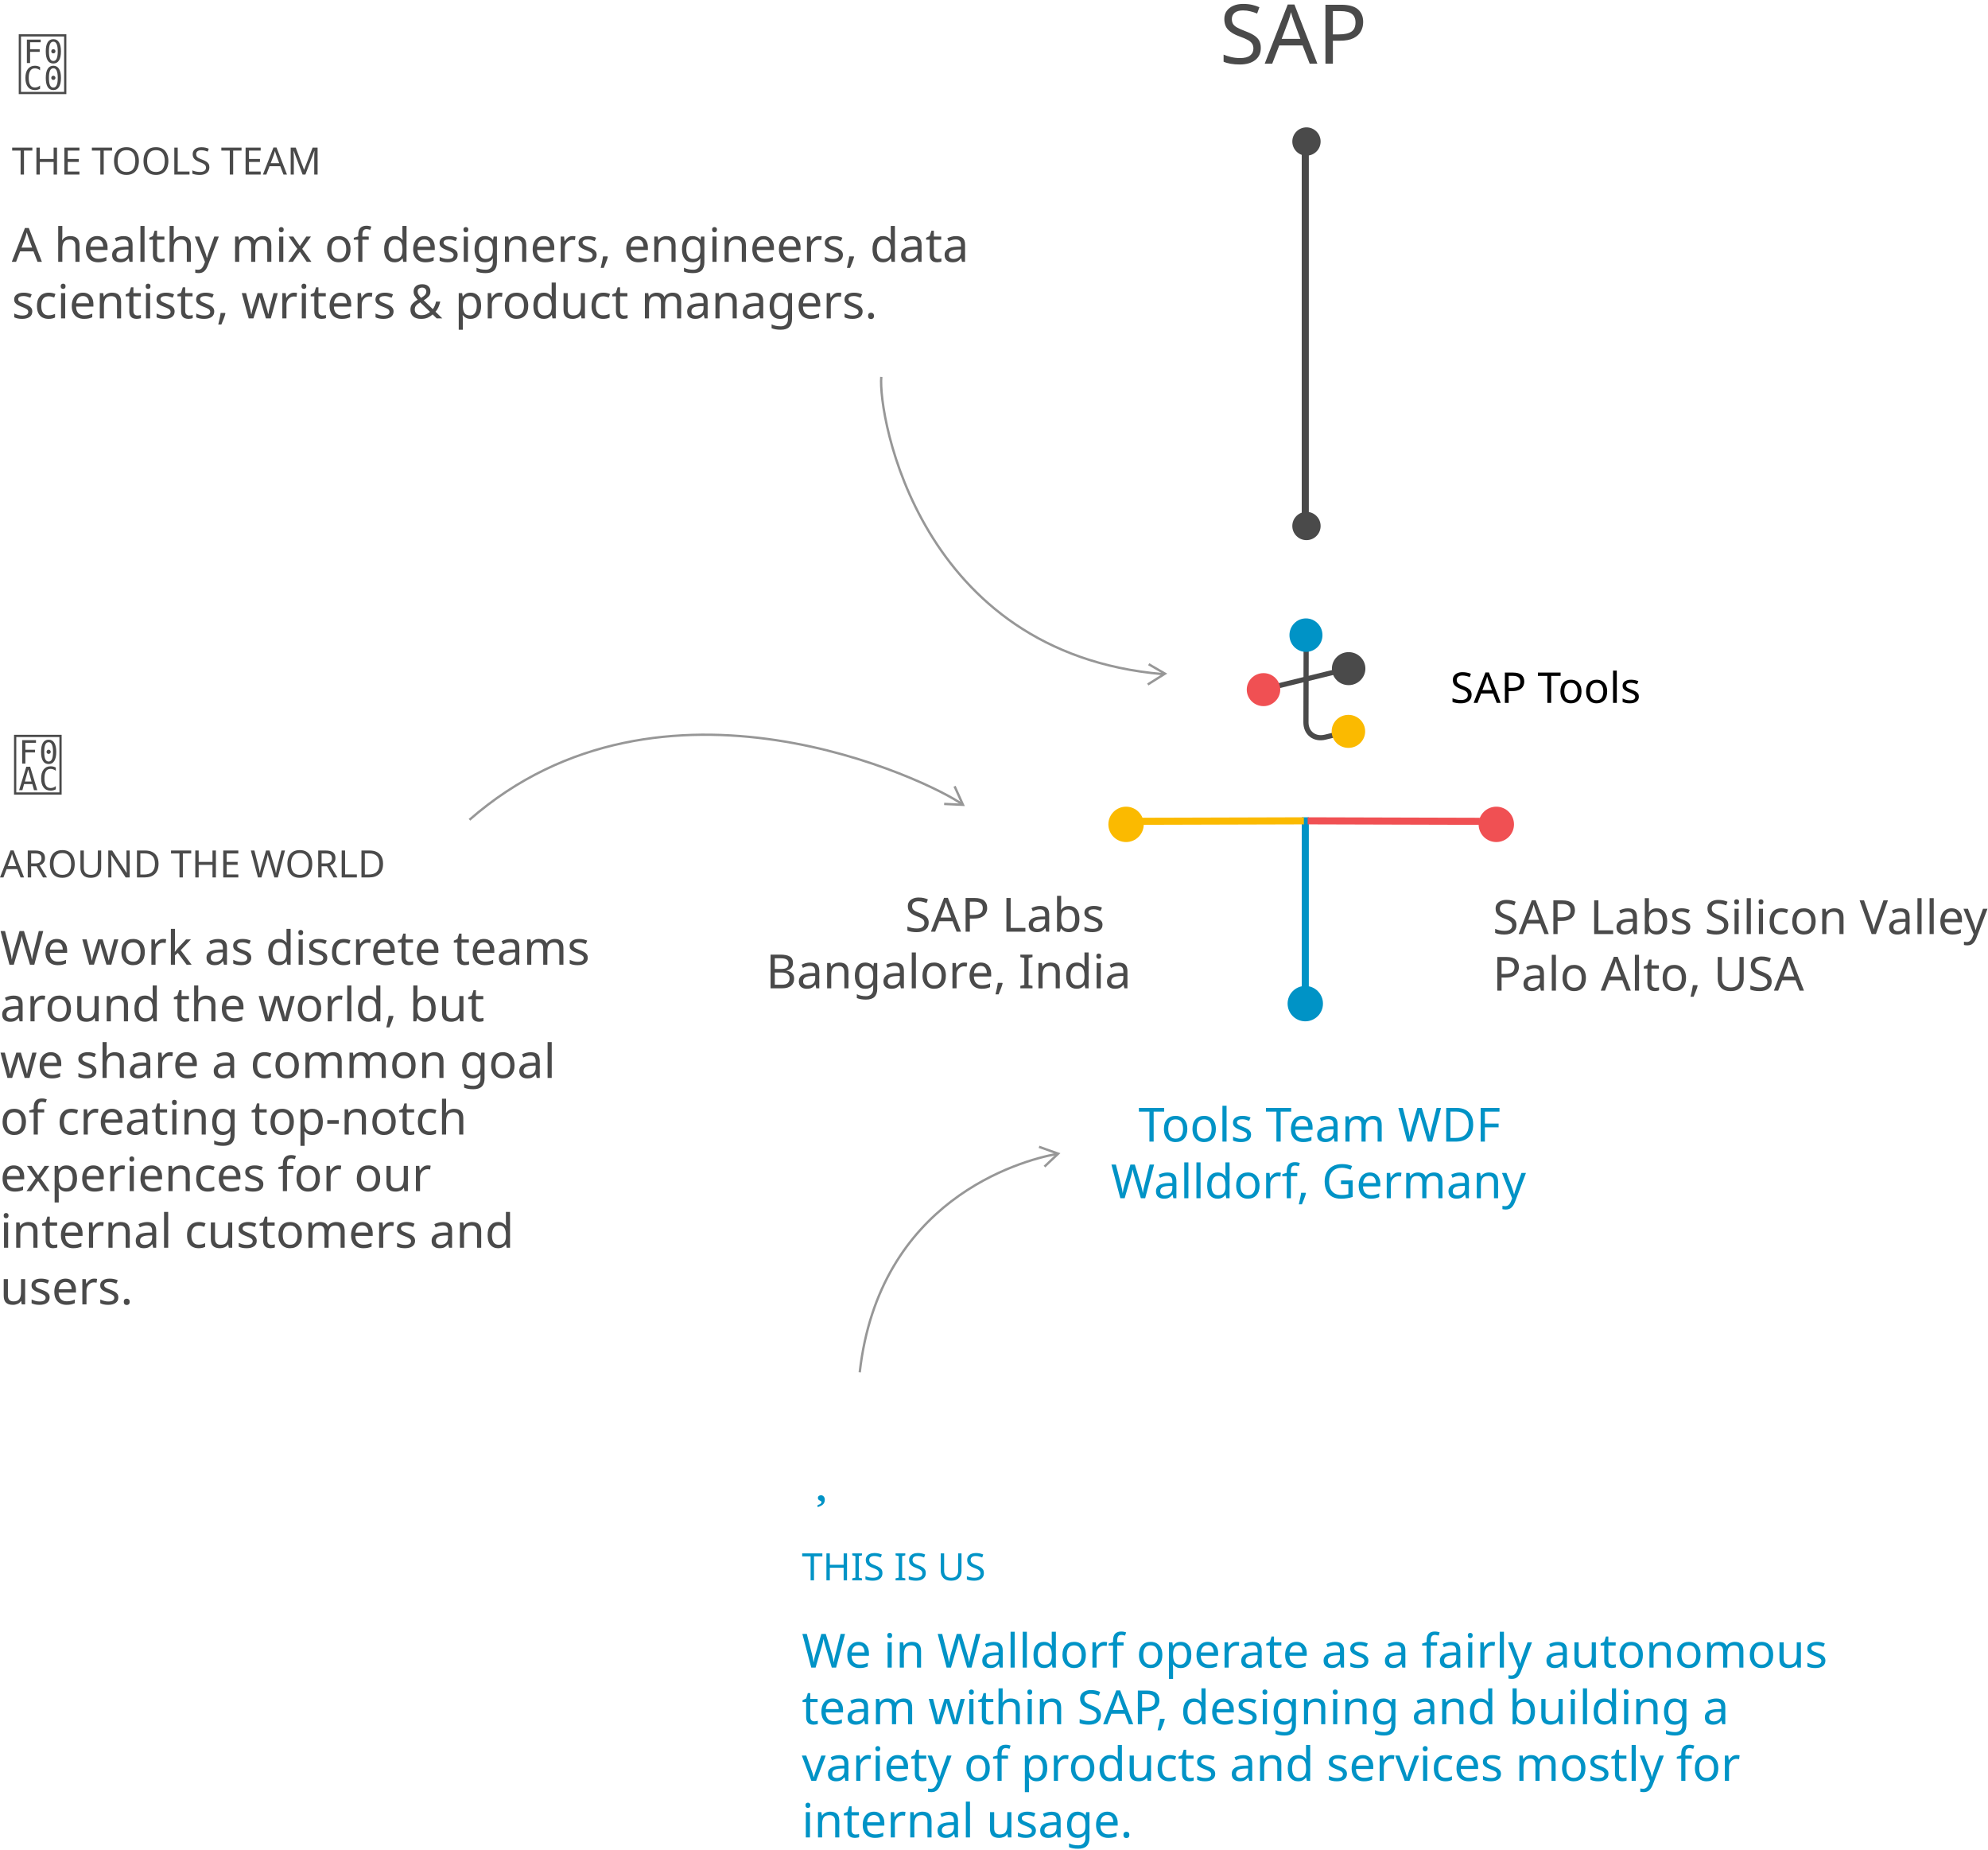
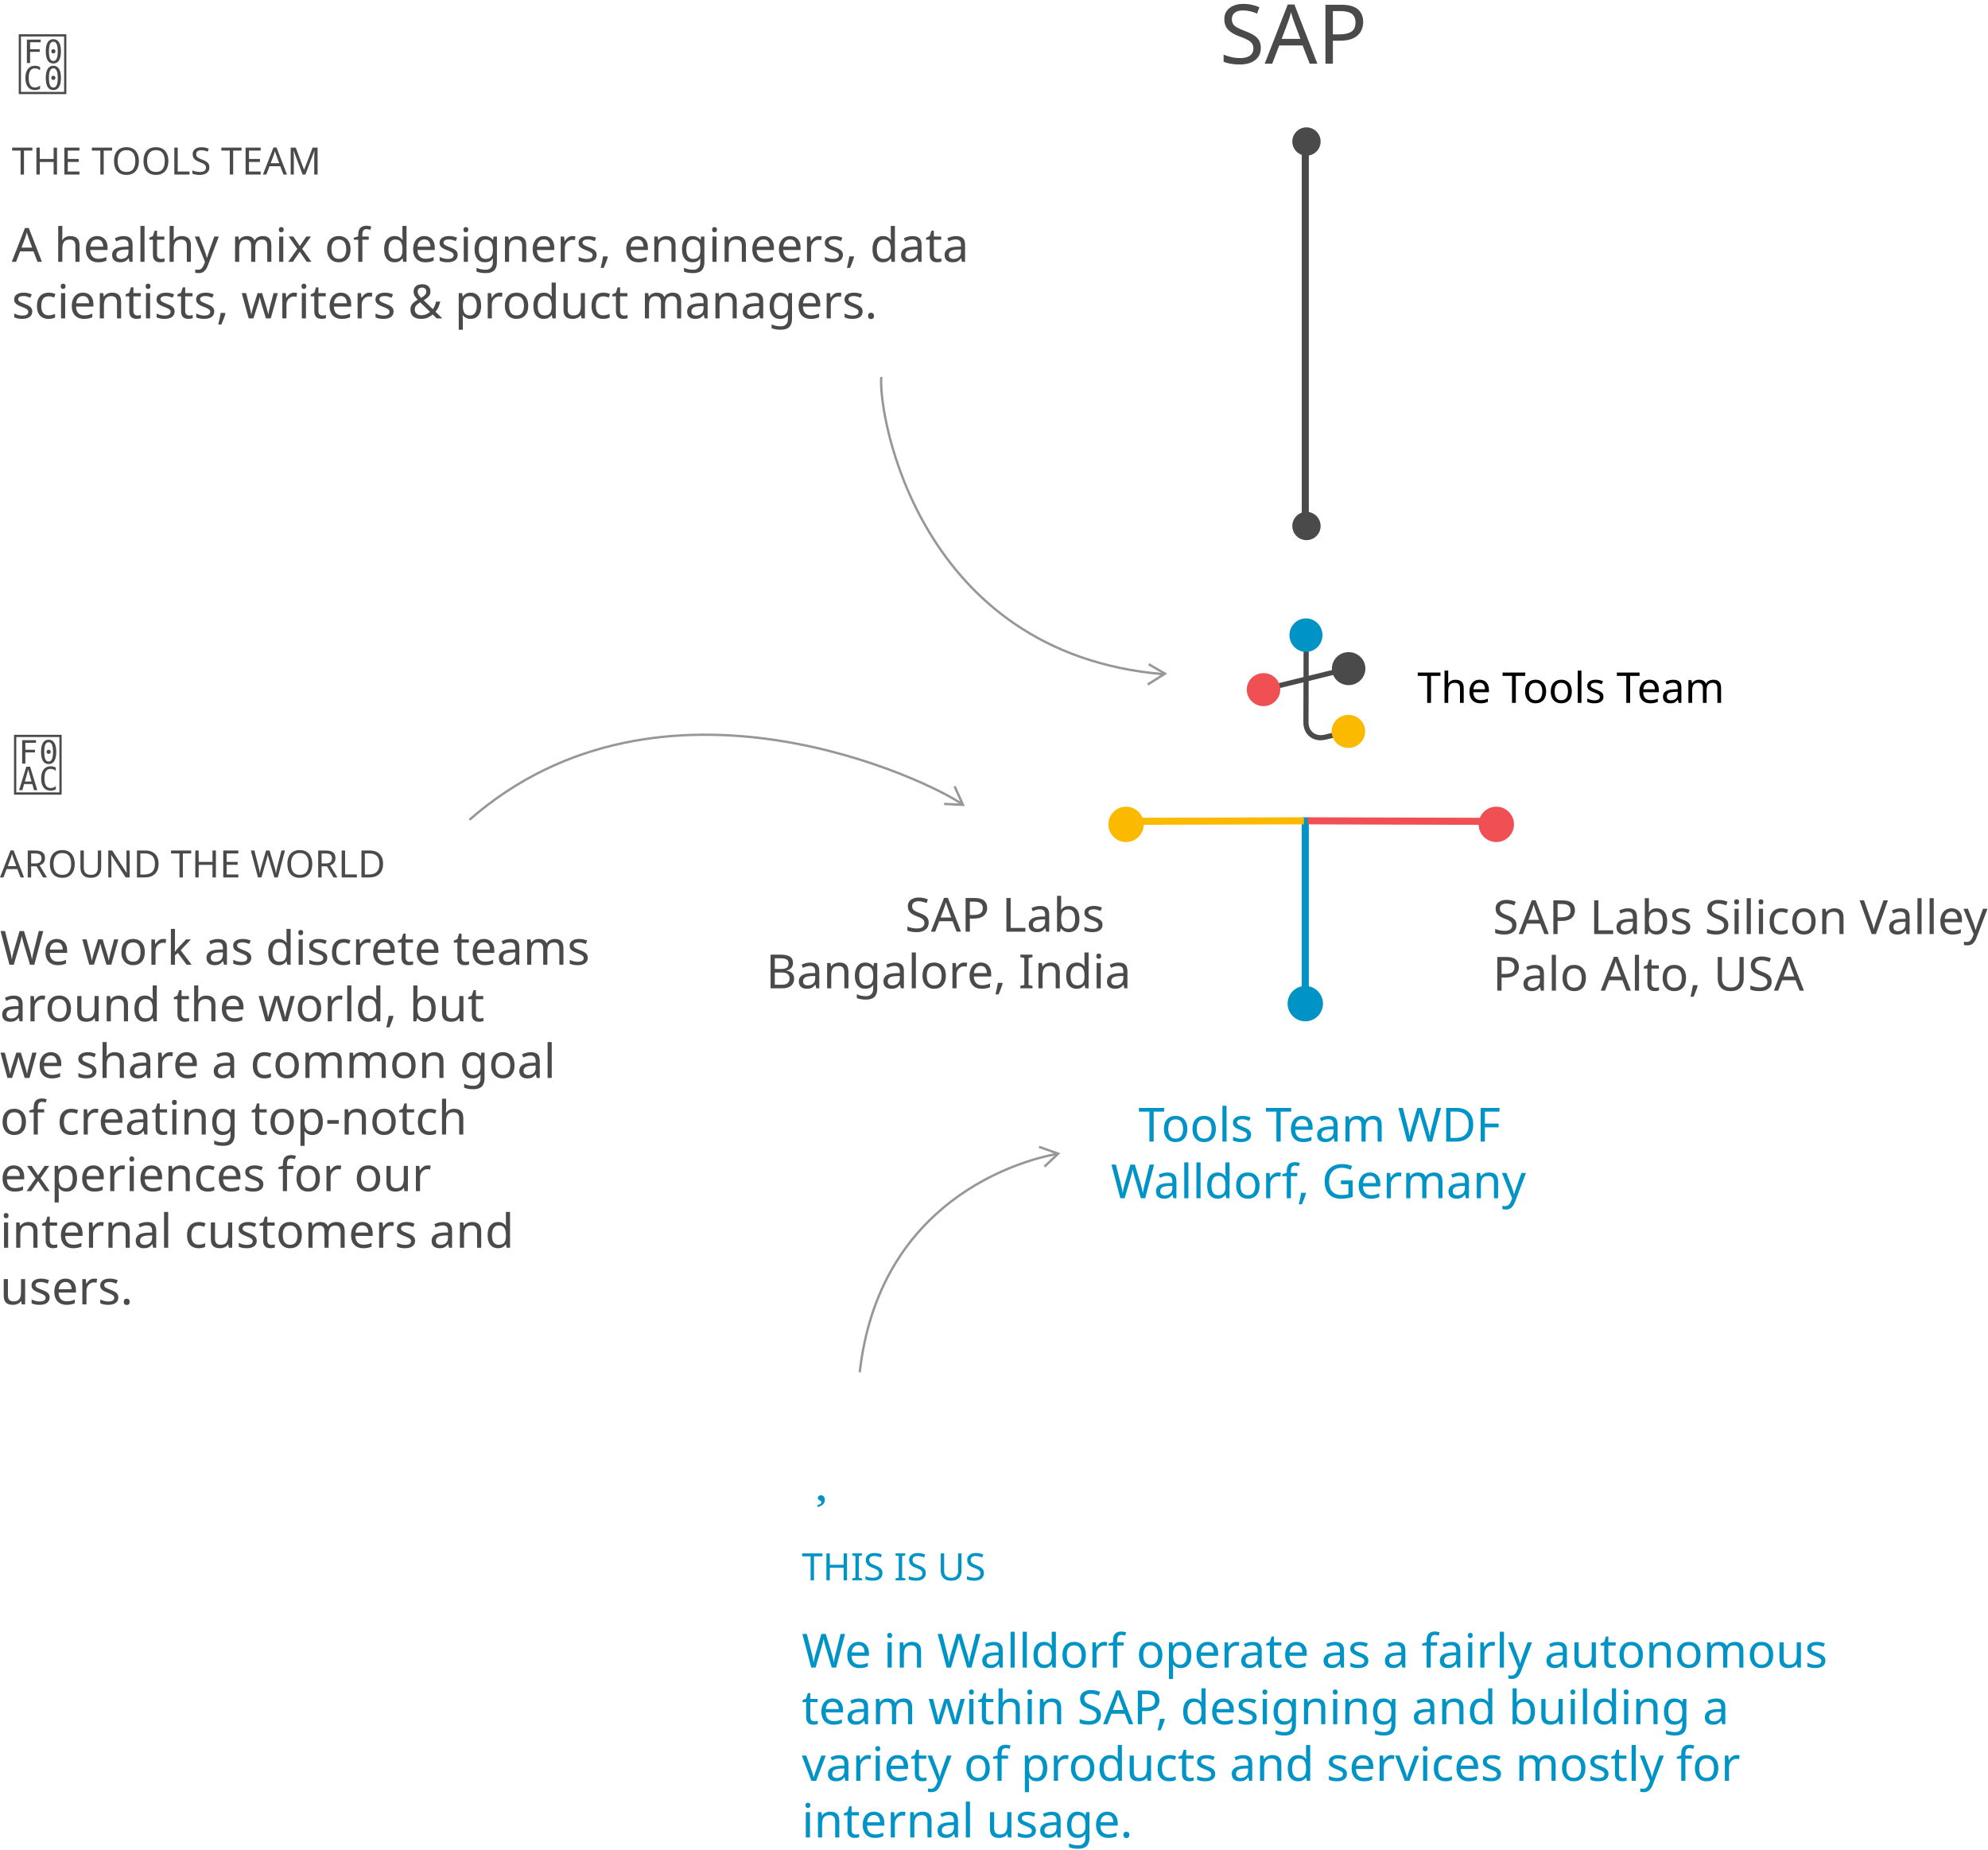
<svg xmlns="http://www.w3.org/2000/svg" version="1.1" id="Layer_1" x="0px" y="0px" viewBox="0 0 843 784" style="enable-background:new 0 0 843 784;" xml:space="preserve">
  <style type="text/css">
	.st0{fill:#0093C6;}
	.st1{font-family:'BentonSans-Light';}
	.st2{font-size:20px;}
	.st3{fill:#4A4A4A;}
	.st4{fill:none;stroke:#4A4A4A;stroke-width:3;stroke-linecap:square;}
	.st5{fill:none;stroke:#0093C6;stroke-width:3;stroke-linecap:square;}
	.st6{fill:none;stroke:#FBBA00;stroke-width:3;stroke-linecap:square;}
	.st7{fill:none;stroke:#F05053;stroke-width:3;stroke-linecap:square;}
	.st8{fill:#F05053;}
	.st9{fill:#FBBA00;}
	.st10{fill:none;}
	.st11{font-family:'BentonSans-Bold';}
	.st12{font-size:16px;}
	.st13{fill:none;stroke:#979797;}
	.st14{font-family:'FontAwesome';}
	.st15{font-size:30px;}
	.st16{font-size:28px;}
	.st17{font-size:35px;}
	.st18{font-family:'BentonSans-Medium';}
	.st19{font-size:18px;}
</style>
  <g id="Page-2">
    <g id="Desktop-HD-P_x26_I" transform="translate(-178, -1838)">
      <g id="Group-7" transform="translate(178, 1824)">
        <text transform="matrix(1 0 0 1 482.7461 498)" class="st0 st1 st2">Tools Team WDF </text>
        <text transform="matrix(1 0 0 1 471.0566 522)" class="st0 st1 st2">Walldorf, Germany</text>
        <text transform="matrix(1 0 0 1 633 410)" class="st3 st1 st2">SAP Labs Silicon Valley</text>
        <text transform="matrix(1 0 0 1 839.4746 410)" class="st3 st1 st2"> </text>
        <text transform="matrix(1 0 0 1 633 434)" class="st3 st1 st2">Palo Alto, USA</text>
        <text transform="matrix(1 0 0 1 383.7637 409)" class="st3 st1 st2">SAP Labs </text>
        <text transform="matrix(1 0 0 1 324.8184 433)" class="st3 st1 st2">Bangalore, India</text>
        <path id="Line-Copy-4" class="st4" d="M553.5,78.5v157" />
        <path id="Line-Copy-11" class="st5" d="M553.5,362v70" />
        <path id="Line-Copy-20" class="st6" d="M551.4,362l-70,0.2" />
        <path id="Line-Copy-21" class="st7" d="M556,362l70,0.2" />
        <circle id="Oval-3-Copy-3" class="st8" cx="634.5" cy="363.5" r="7.5" />
        <circle id="Oval-3-Copy-4" class="st9" cx="477.5" cy="363.5" r="7.5" />
        <circle id="Oval-3-Copy-5" class="st3" cx="554" cy="237" r="6" />
        <circle id="Oval-3-Copy-7" class="st3" cx="554" cy="74" r="6" />
        <circle id="Oval-3-Copy-6" class="st0" cx="553.5" cy="439.5" r="7.5" />
        <g id="aa148240aa860b035061922161e9ebaa-copy-2" transform="translate(525, 275)">
          <g id="_x38_F88DBBF-E723-4BAE-910E-41F7F41145B2">
            <g id="Final">
              <g id="Landing-Page">
                <g id="Group-24-Copy">
                  <g id="Group-29">
                    <g id="Group-21">
                      <g id="About-us">
                        <g id="Tools-logo">
                          <g id="Group-4-Copy-4">
                            <g id="Group-2" transform="translate(0.643825, 0)">
-                               <rect id="Rectangle" x="0" y="0" class="st10" width="60.1" height="59.2" />
+                               <rect id="Rectangle" x="0" class="st10" width="60.1" height="59.2" />
                              <g id="Group" transform="translate(2.941361, 1.076418)">
                                <g id="Group-3">
-                                   <path id="Line" class="st3" d="M24.1,44.2c0,5.3,4.3,8.6,9.5,7.3l9.9-2.4L43,47l-9.9,2.4c-3.8,0.9-6.8-1.4-6.8-5.2                  l0.1-38.8l-2.2,0L24.1,44.2z" />
+                                   <path id="Line" class="st3" d="M24.1,44.2c0,5.3,4.3,8.6,9.5,7.3l9.9-2.4L43,47l-9.9,2.4c-3.8,0.9-6.8-1.4-6.8-5.2                  l0.1-38.8h-2.2L24.1,44.2z" />
                                  <path id="Shape" class="st9" d="M36.1,48c0-3.9,3.2-7,7.1-7s7.1,3.1,7.1,7s-3.2,7-7.1,7S36.1,51.9,36.1,48z" />
                                  <path id="Shape_1_" class="st0" d="M25.2,14.3c-3.9,0-7-3.2-7-7.1s3.1-7.1,7-7.1s7,3.2,7,7.1S29.1,14.3,25.2,14.3z" />
                                  <path id="Shape_2_" class="st3" d="M43.3,28.4L43.3,28.4c-3.9,0-7.1-3.1-7.1-7l0,0c0-3.9,3.2-7,7.1-7l0,0                  c3.9,0,7.1,3.1,7.1,7l0,0C50.4,25.2,47.2,28.4,43.3,28.4L43.3,28.4z" />
                                  <polygon id="Line_1_" class="st3" points="42.4,22.7 41.9,20.6 8.1,28.9 8.6,31                 " />
                                  <path id="Shape_3_" class="st8" d="M7.2,37.3L7.2,37.3c-3.9,0-7.1-3.1-7.1-7l0,0c0-3.9,3.2-7,7.1-7l0,0                  c3.9,0,7.1,3.1,7.1,7l0,0C14.3,34.1,11.1,37.3,7.2,37.3L7.2,37.3z" />
                                </g>
                              </g>
                            </g>
                          </g>
                        </g>
                      </g>
                    </g>
                  </g>
                </g>
              </g>
            </g>
          </g>
        </g>
        <text transform="matrix(1 0 0 1 340 684)" class="st0 st11 st12">THIS IS US</text>
        <text transform="matrix(1 0 0 1 0 386)" class="st3 st11 st12">AROUND THE WORLD</text>
        <text transform="matrix(1 0 0 1 5 88)" class="st3 st11 st12">THE TOOLS TEAM</text>
        <g id="Group-15" transform="translate(407.2694, 547.7004) rotate(15) translate(-407.2694, -547.7004) translate(376.7694, 489.7004)">
          <path id="Path-3" class="st13" d="M58.6,4.4c-14.9,7-67.8,38.7-56.9,111.1" />
          <polyline id="Path-5" class="st13" points="50.4,3.5 59,4.2 54.8,11     " />
        </g>
        <g id="Group-15-Copy" transform="translate(304.7297, 356.6158) rotate(-299) translate(-304.7297, -356.6158) translate(253.7297, 261.1158)">
          <path id="Path-3_1_" class="st13" d="M99.6,4.4c-14.9,7-118.4,79.7-95.5,185.9" />
          <polyline id="Path-5_1_" class="st13" points="91.4,3.5 100,4.2 95.8,11     " />
        </g>
        <g id="Group-19" transform="translate(342, 173)">
          <path id="Path-3_2_" class="st13" d="M31.7,0.8c-1.4,16.4,15.9,117.1,119.3,126" />
          <polyline id="Path-5_2_" class="st13" points="144.7,131.2 152,126.6 145.1,122.6     " />
        </g>
        <text transform="matrix(1 0 0 1 5 125)" class="st3 st1 st2">A healthy mix of designers, engineers, data </text>
        <text transform="matrix(1 0 0 1 5 149)" class="st3 st1 st2">scientists, writers &amp; product managers.</text>
        <text transform="matrix(1 0 0 1 0 423)" class="st3 st1 st2">We work as discrete teams </text>
        <text transform="matrix(1 0 0 1 0 447)" class="st3 st1 st2">around the world, but </text>
        <text transform="matrix(1 0 0 1 0 471)" class="st3 st1 st2">we share a common goal </text>
        <text transform="matrix(1 0 0 1 0 495)" class="st3 st1 st2">of creating top-notch </text>
        <text transform="matrix(1 0 0 1 0 519)" class="st3 st1 st2">experiences for our </text>
        <text transform="matrix(1 0 0 1 0 543)" class="st3 st1 st2">internal customers and </text>
        <text transform="matrix(1 0 0 1 0 567)" class="st3 st1 st2">users.</text>
        <text transform="matrix(1 0 0 1 340 721)" class="st0 st1 st2">We in Walldorf operate as a fairly autonomous </text>
        <text transform="matrix(1 0 0 1 340 745)" class="st0 st1 st2">team within SAP, designing and building a </text>
        <text transform="matrix(1 0 0 1 340 769)" class="st0 st1 st2">variety of products and services mostly for </text>
        <text transform="matrix(1 0 0 1 340 793)" class="st0 st1 st2">internal usage.</text>
        <text transform="matrix(1 0 0 1 5 349)" class="st3 st14 st15"></text>
        <text transform="matrix(1 0 0 1 346 647)" class="st0 st14 st16"></text>
        <text transform="matrix(1 0 0 1 517.0771 41)" class="st3 st11 st17">SAP</text>
-         <text transform="matrix(1 0 0 1 615 312)" class="st18 st19">SAP Tools</text>
+         <text transform="matrix(1 0 0 1 601 312)" class="st18 st19">The Tools Team</text>
        <text transform="matrix(1 0 0 1 7 52)" class="st3 st14 st15"></text>
      </g>
    </g>
  </g>
</svg>
